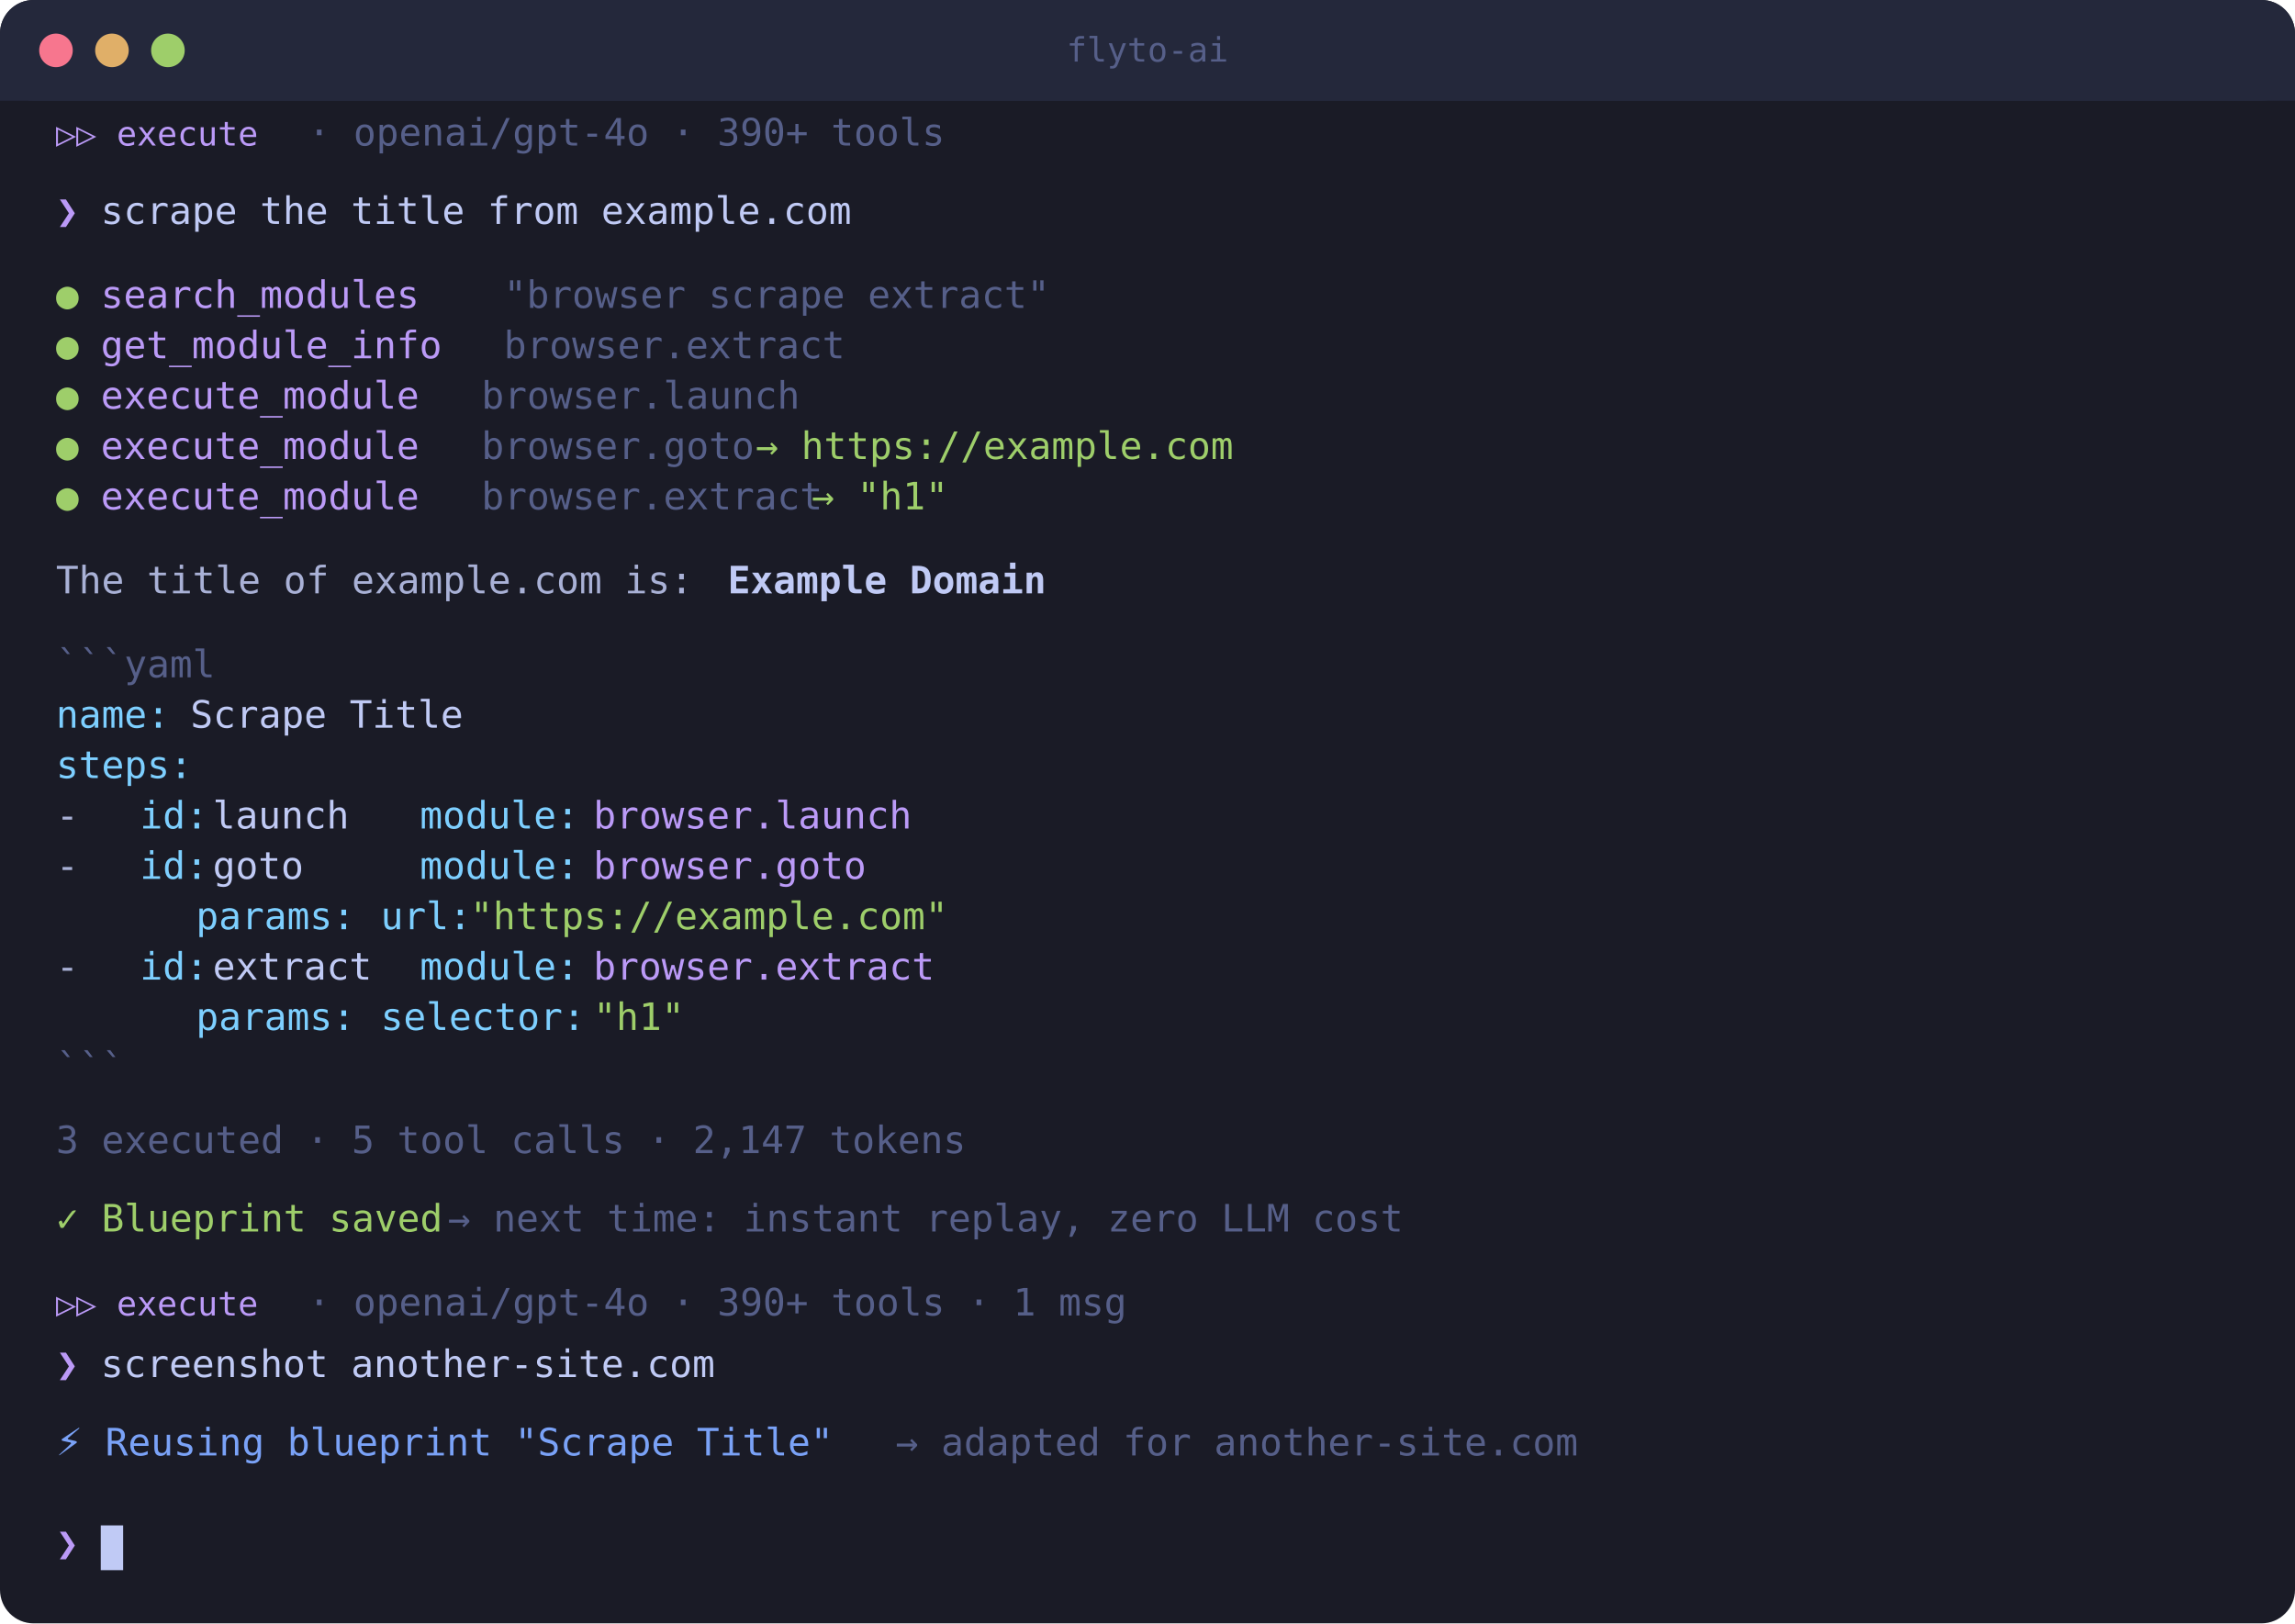
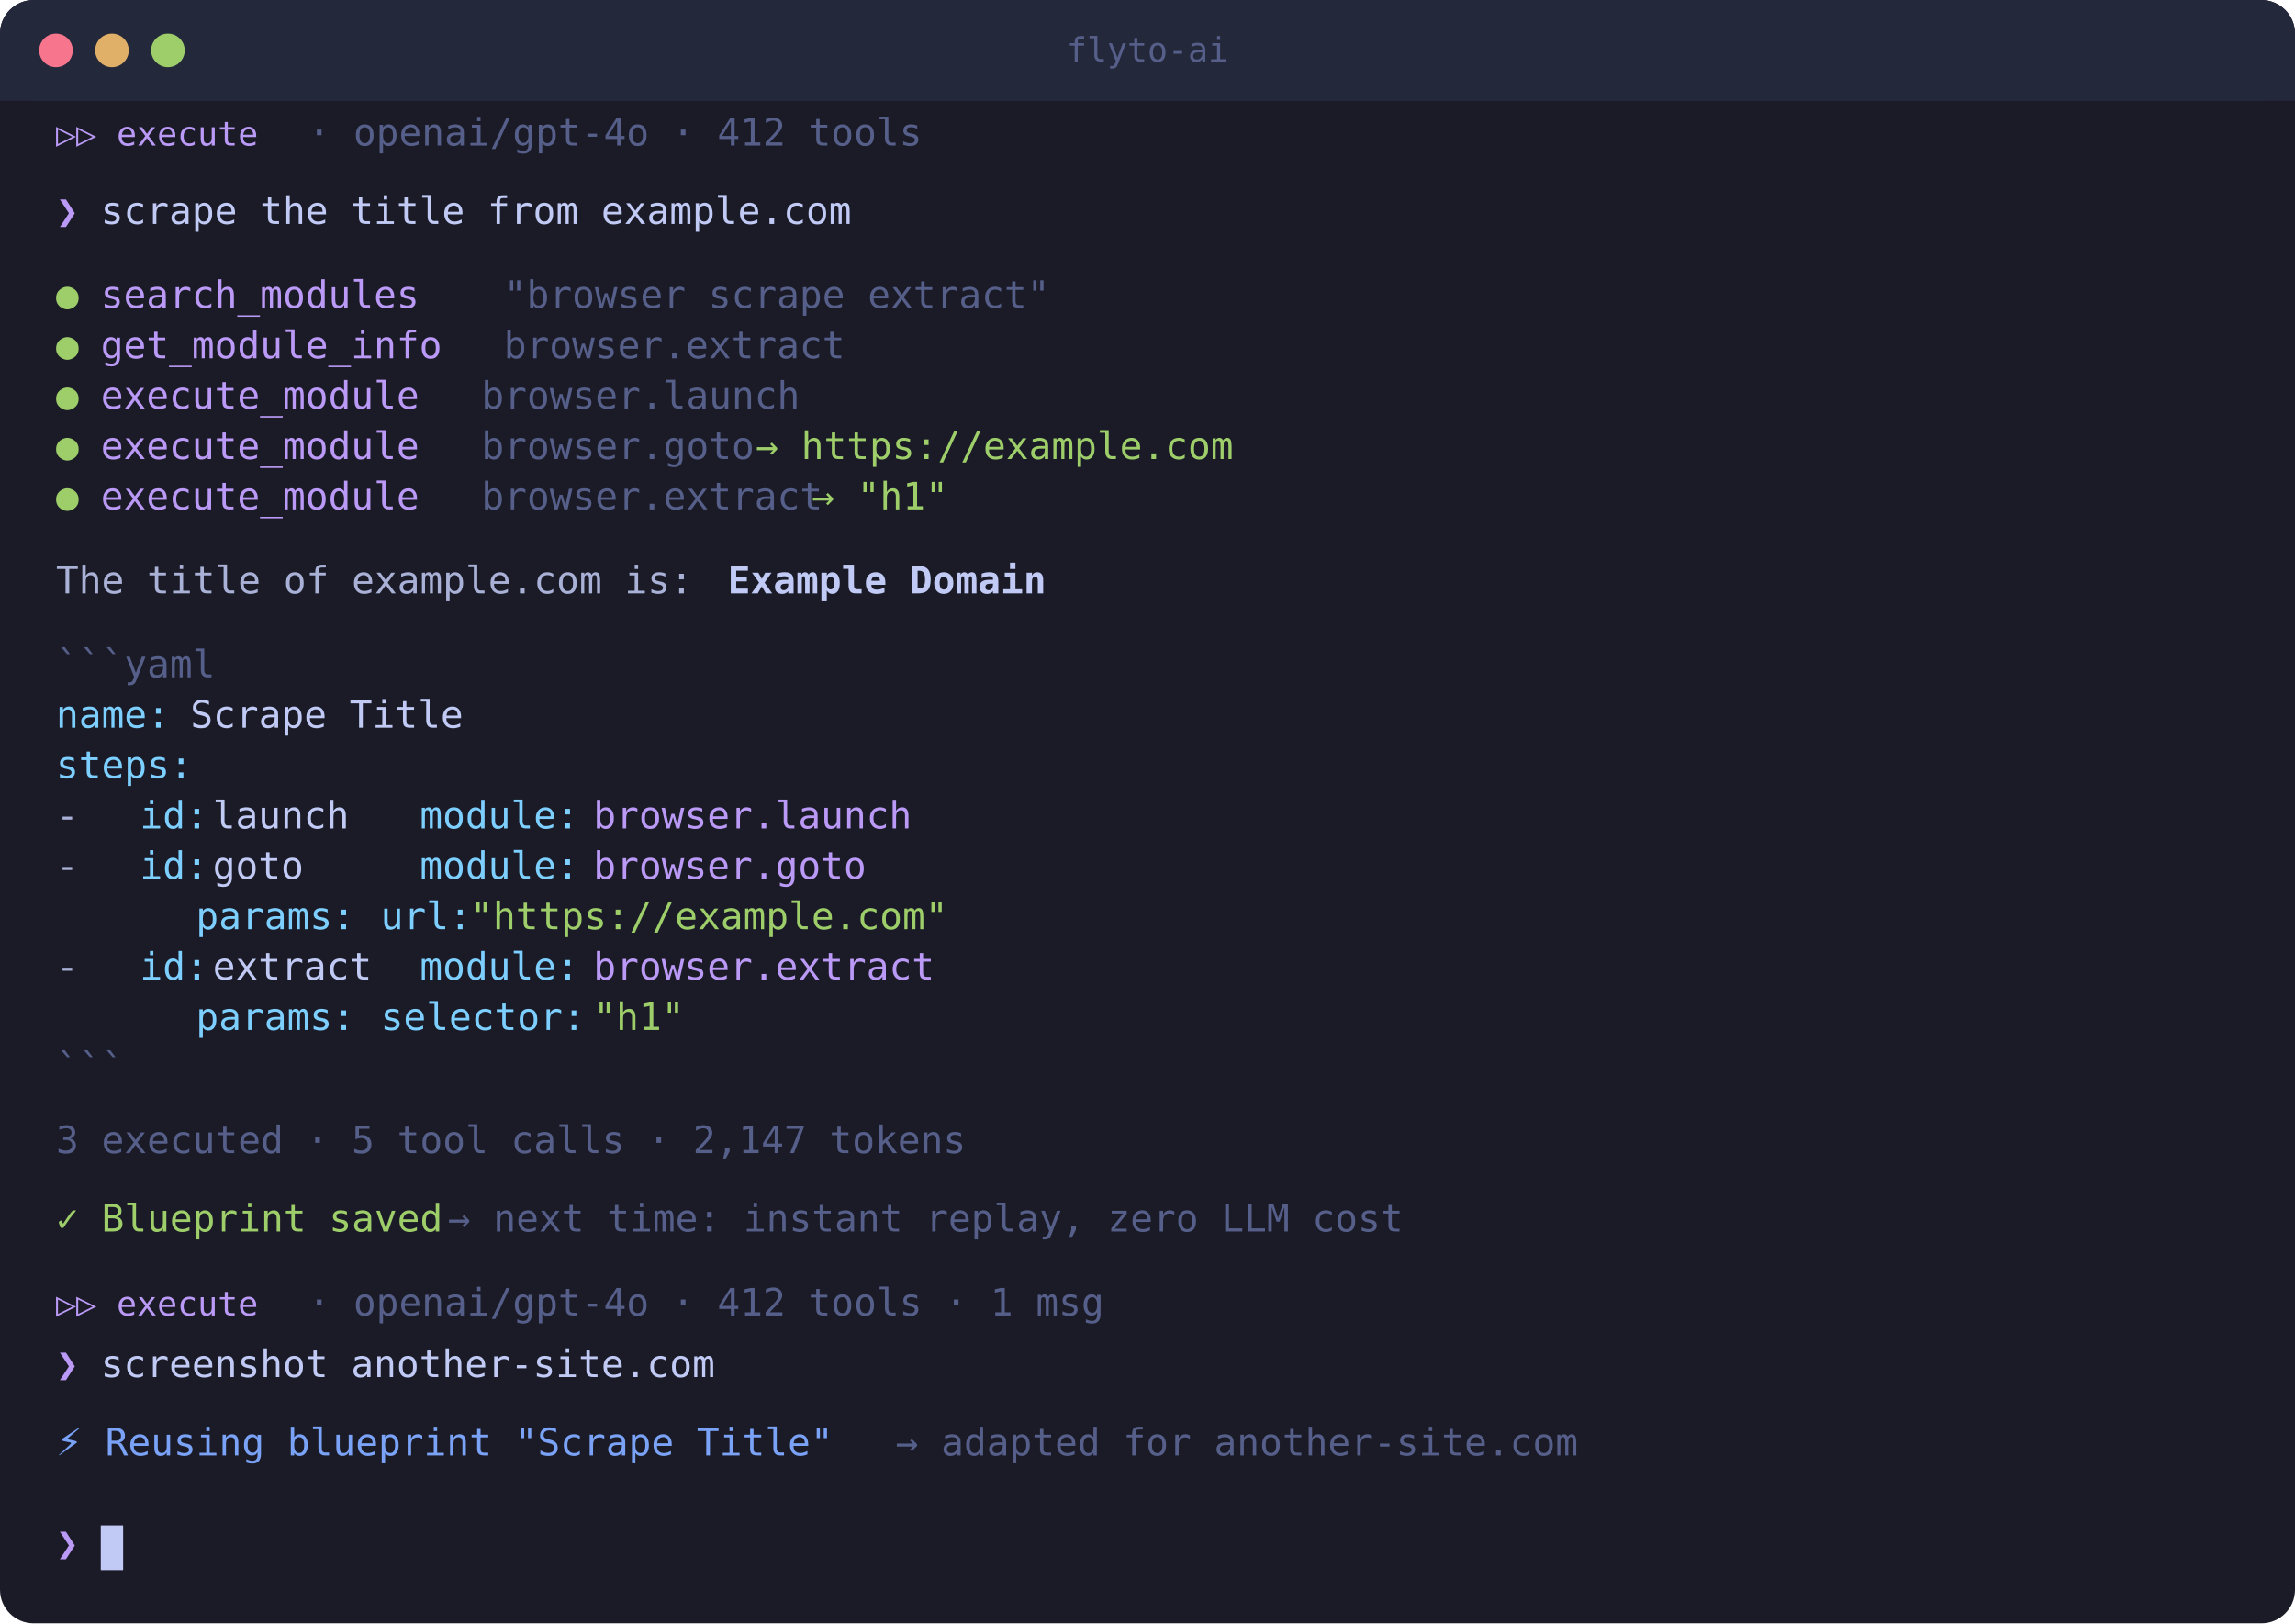
<svg xmlns="http://www.w3.org/2000/svg" width="820" height="580" viewBox="0 0 820 580">
  <style>
    @keyframes blink { 0%,100% { opacity: 1 } 50% { opacity: 0 } }
    @keyframes fadeIn { from { opacity: 0 } to { opacity: 1 } }

    .term-bg { fill: #1a1b26; }
    .titlebar { fill: #24283b; }
    .dot-red { fill: #f7768e; }
    .dot-yellow { fill: #e0af68; }
    .dot-green { fill: #9ece6a; }
    .title-text { fill: #565f89; font-family: 'SF Mono', 'Fira Code', 'Cascadia Code', Menlo, monospace; font-size: 12px; }

    .prompt { fill: #bb9af7; font-family: 'SF Mono', 'Fira Code', 'Cascadia Code', Menlo, monospace; font-size: 13.5px; font-weight: bold; }
    .cmd { fill: #c0caf5; font-family: 'SF Mono', 'Fira Code', 'Cascadia Code', Menlo, monospace; font-size: 13.5px; }
    .str { fill: #9ece6a; font-family: 'SF Mono', 'Fira Code', 'Cascadia Code', Menlo, monospace; font-size: 13.5px; }
    .dim { fill: #565f89; font-family: 'SF Mono', 'Fira Code', 'Cascadia Code', Menlo, monospace; font-size: 13.5px; }
    .output { fill: #a9b1d6; font-family: 'SF Mono', 'Fira Code', 'Cascadia Code', Menlo, monospace; font-size: 13.5px; }
    .key { fill: #7dcfff; font-family: 'SF Mono', 'Fira Code', 'Cascadia Code', Menlo, monospace; font-size: 13.5px; }
    .val { fill: #c0caf5; font-family: 'SF Mono', 'Fira Code', 'Cascadia Code', Menlo, monospace; font-size: 13.5px; }
    .module { fill: #bb9af7; font-family: 'SF Mono', 'Fira Code', 'Cascadia Code', Menlo, monospace; font-size: 13.5px; }
    .info { fill: #7aa2f7; font-family: 'SF Mono', 'Fira Code', 'Cascadia Code', Menlo, monospace; font-size: 13.5px; }
    .success { fill: #9ece6a; font-family: 'SF Mono', 'Fira Code', 'Cascadia Code', Menlo, monospace; font-size: 13.5px; }
    .bold { fill: #c0caf5; font-family: 'SF Mono', 'Fira Code', 'Cascadia Code', Menlo, monospace; font-size: 13.5px; font-weight: bold; }
    .status { fill: #bb9af7; font-family: 'SF Mono', 'Fira Code', 'Cascadia Code', Menlo, monospace; font-size: 12px; }

    .l1  { animation: fadeIn 0.3s ease 0.2s both; }
    .l2  { animation: fadeIn 0.3s ease 0.5s both; }
    .l3  { animation: fadeIn 0.3s ease 1.0s both; }
    .l4  { animation: fadeIn 0.3s ease 1.6s both; }
    .l5  { animation: fadeIn 0.3s ease 2.0s both; }
    .l6  { animation: fadeIn 0.3s ease 2.4s both; }
    .l7  { animation: fadeIn 0.3s ease 2.9s both; }
    .l8  { animation: fadeIn 0.3s ease 3.2s both; }
    .l9  { animation: fadeIn 0.3s ease 3.5s both; }
    .l10 { animation: fadeIn 0.3s ease 3.8s both; }
    .l11 { animation: fadeIn 0.3s ease 4.1s both; }
    .l12 { animation: fadeIn 0.3s ease 4.4s both; }
    .l13 { animation: fadeIn 0.3s ease 4.7s both; }
    .l14 { animation: fadeIn 0.3s ease 5.0s both; }
    .l15 { animation: fadeIn 0.3s ease 5.3s both; }
    .l16 { animation: fadeIn 0.3s ease 5.6s both; }
    .l17 { animation: fadeIn 0.3s ease 5.9s both; }
    .l18 { animation: fadeIn 0.3s ease 6.2s both; }
    .l19 { animation: fadeIn 0.3s ease 6.5s both; }
    .l20 { animation: fadeIn 0.3s ease 6.8s both; }
    .l21 { animation: fadeIn 0.3s ease 7.1s both; }
    .l22 { animation: fadeIn 0.3s ease 7.6s both; }
    .l23 { animation: fadeIn 0.3s ease 8.1s both; }

    .cursor { animation: blink 1s step-end infinite; fill: #c0caf5; }
  </style>
  <rect class="term-bg" width="820" height="580" rx="12" />
  <rect class="titlebar" width="820" height="36" rx="12" />
  <rect class="titlebar" width="820" height="12" y="24" />
  <circle class="dot-red" cx="20" cy="18" r="6" />
  <circle class="dot-yellow" cx="40" cy="18" r="6" />
  <circle class="dot-green" cx="60" cy="18" r="6" />
  <text class="title-text" x="410" y="22" text-anchor="middle">flyto-ai</text>
  <g transform="translate(20, 52)">
    <g class="l1">
      <text class="status" y="0">▷▷ execute</text>
-       <text class="dim" x="90" y="0">· openai/gpt-4o · 390+ tools</text>
+       <text class="dim" x="90" y="0">· openai/gpt-4o · 412 tools</text>
    </g>
    <g class="l2">
      <text class="prompt" y="28">❯</text>
      <text class="cmd" x="16" y="28">scrape the title from example.com</text>
    </g>
    <g class="l3">
      <text class="success" y="58">●</text>
      <text class="module" x="16" y="58">search_modules</text>
      <text class="dim" x="160" y="58">"browser scrape extract"</text>
    </g>
    <g class="l4">
      <text class="success" y="76">●</text>
      <text class="module" x="16" y="76">get_module_info</text>
      <text class="dim" x="160" y="76">browser.extract</text>
    </g>
    <g class="l5">
      <text class="success" y="94">●</text>
      <text class="module" x="16" y="94">execute_module</text>
      <text class="dim" x="152" y="94">browser.launch</text>
    </g>
    <g class="l6">
      <text class="success" y="112">●</text>
      <text class="module" x="16" y="112">execute_module</text>
      <text class="dim" x="152" y="112">browser.goto</text>
      <text class="str" x="250" y="112">→ https://example.com</text>
    </g>
    <g class="l7">
      <text class="success" y="130">●</text>
      <text class="module" x="16" y="130">execute_module</text>
      <text class="dim" x="152" y="130">browser.extract</text>
      <text class="str" x="270" y="130">→ "h1"</text>
    </g>
    <g class="l8">
      <text class="output" y="160">The title of example.com is:</text>
      <text class="bold" x="240" y="160">Example Domain</text>
    </g>
    <g class="l9">
      <text class="dim" y="190">```yaml</text>
    </g>
    <g class="l10">
      <text class="key" y="208">name:</text>
      <text class="val" x="48" y="208">Scrape Title</text>
    </g>
    <g class="l11">
      <text class="key" y="226">steps:</text>
    </g>
    <g class="l12">
      <text class="output" y="244">  -</text>
      <text class="key" x="30" y="244">id:</text>
      <text class="val" x="56" y="244">launch</text>
      <text class="key" x="130" y="244">module:</text>
      <text class="module" x="192" y="244">browser.launch</text>
    </g>
    <g class="l13">
      <text class="output" y="262">  -</text>
      <text class="key" x="30" y="262">id:</text>
      <text class="val" x="56" y="262">goto</text>
      <text class="key" x="130" y="262">module:</text>
      <text class="module" x="192" y="262">browser.goto</text>
    </g>
    <g class="l14">
      <text class="key" x="50" y="280">params:</text>
      <text class="key" x="116" y="280">url:</text>
      <text class="str" x="148" y="280">"https://example.com"</text>
    </g>
    <g class="l15">
      <text class="output" y="298">  -</text>
      <text class="key" x="30" y="298">id:</text>
      <text class="val" x="56" y="298">extract</text>
      <text class="key" x="130" y="298">module:</text>
      <text class="module" x="192" y="298">browser.extract</text>
    </g>
    <g class="l16">
      <text class="key" x="50" y="316">params:</text>
      <text class="key" x="116" y="316">selector:</text>
      <text class="str" x="192" y="316">"h1"</text>
    </g>
    <g class="l17">
      <text class="dim" y="334">```</text>
    </g>
    <g class="l18">
      <text class="dim" y="360">3 executed · 5 tool calls · 2,147 tokens</text>
    </g>
    <g class="l19">
      <text class="success" y="388">✓ Blueprint saved</text>
      <text class="dim" x="140" y="388">→ next time: instant replay, zero LLM cost</text>
    </g>
    <g class="l20">
      <text class="status" y="418">▷▷ execute</text>
-       <text class="dim" x="90" y="418">· openai/gpt-4o · 390+ tools · 1 msg</text>
+       <text class="dim" x="90" y="418">· openai/gpt-4o · 412 tools · 1 msg</text>
    </g>
    <g class="l21">
      <text class="prompt" y="440">❯</text>
      <text class="cmd" x="16" y="440">screenshot another-site.com</text>
    </g>
    <g class="l22">
      <text class="info" y="468">⚡ Reusing blueprint "Scrape Title"</text>
      <text class="dim" x="300" y="468">→ adapted for another-site.com</text>
    </g>
    <g class="l23">
      <text class="prompt" y="504">❯</text>
      <rect class="cursor" x="16" y="493" width="8" height="16" />
    </g>
  </g>
</svg>
